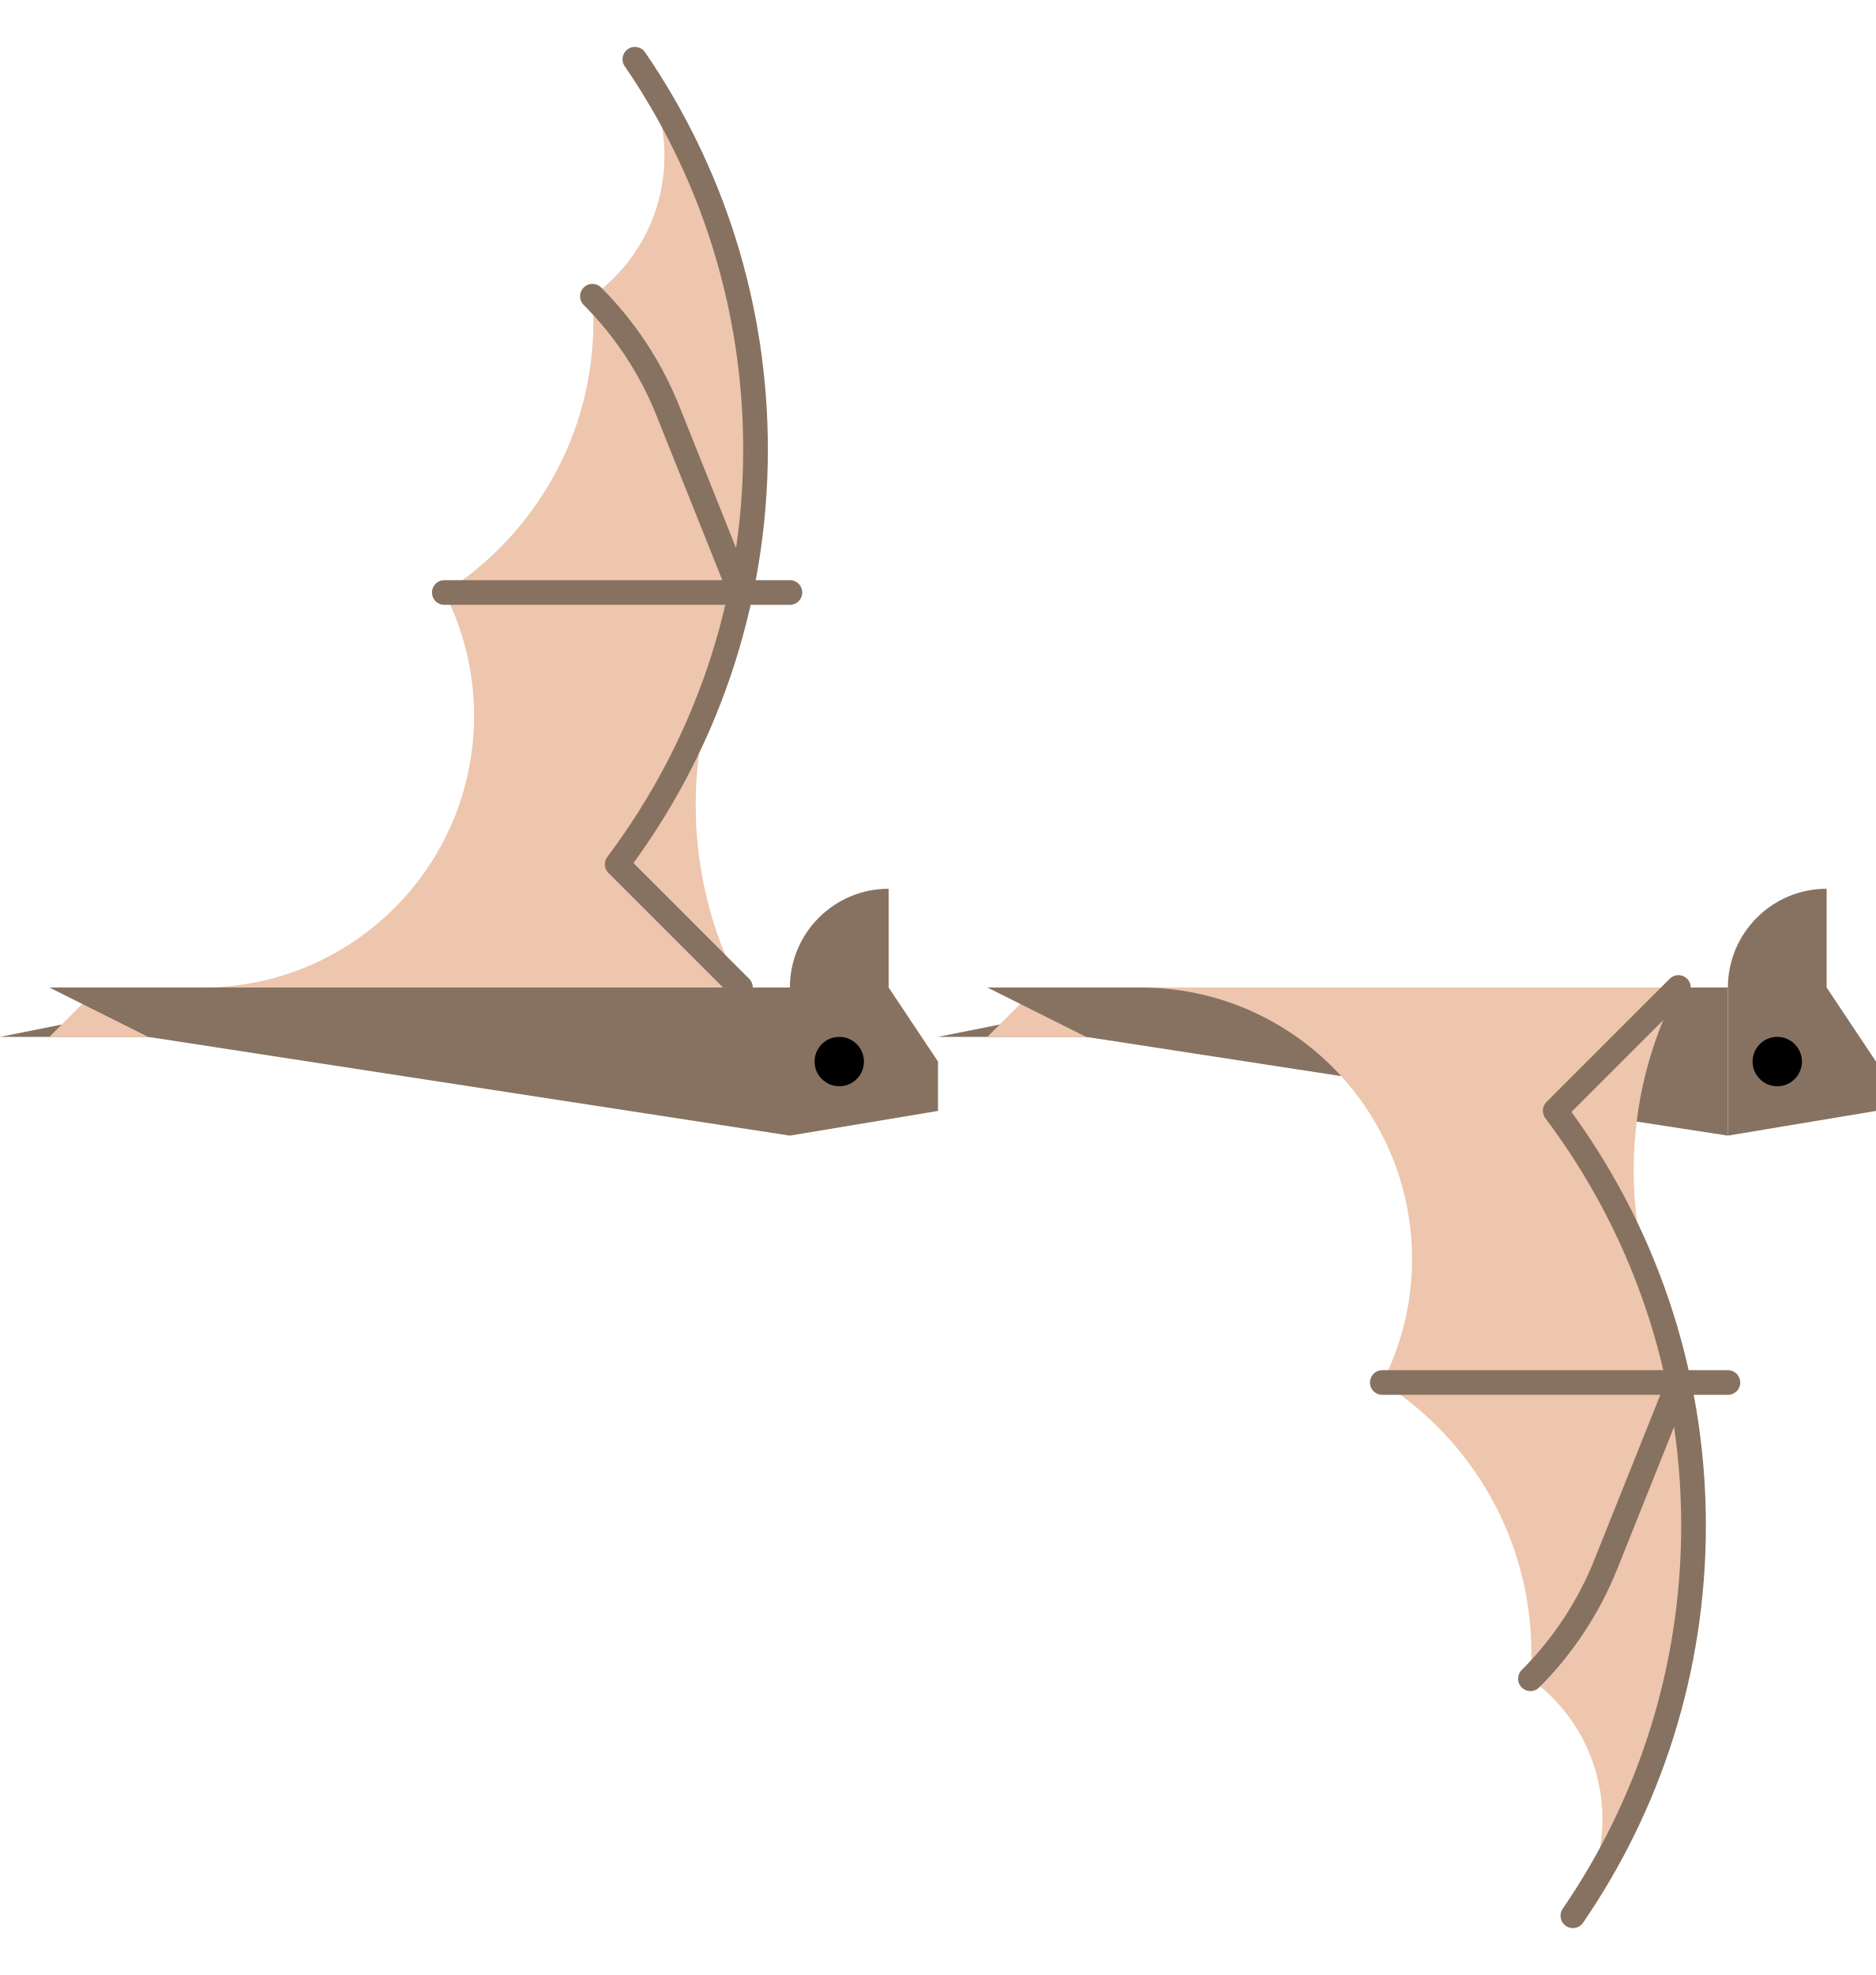
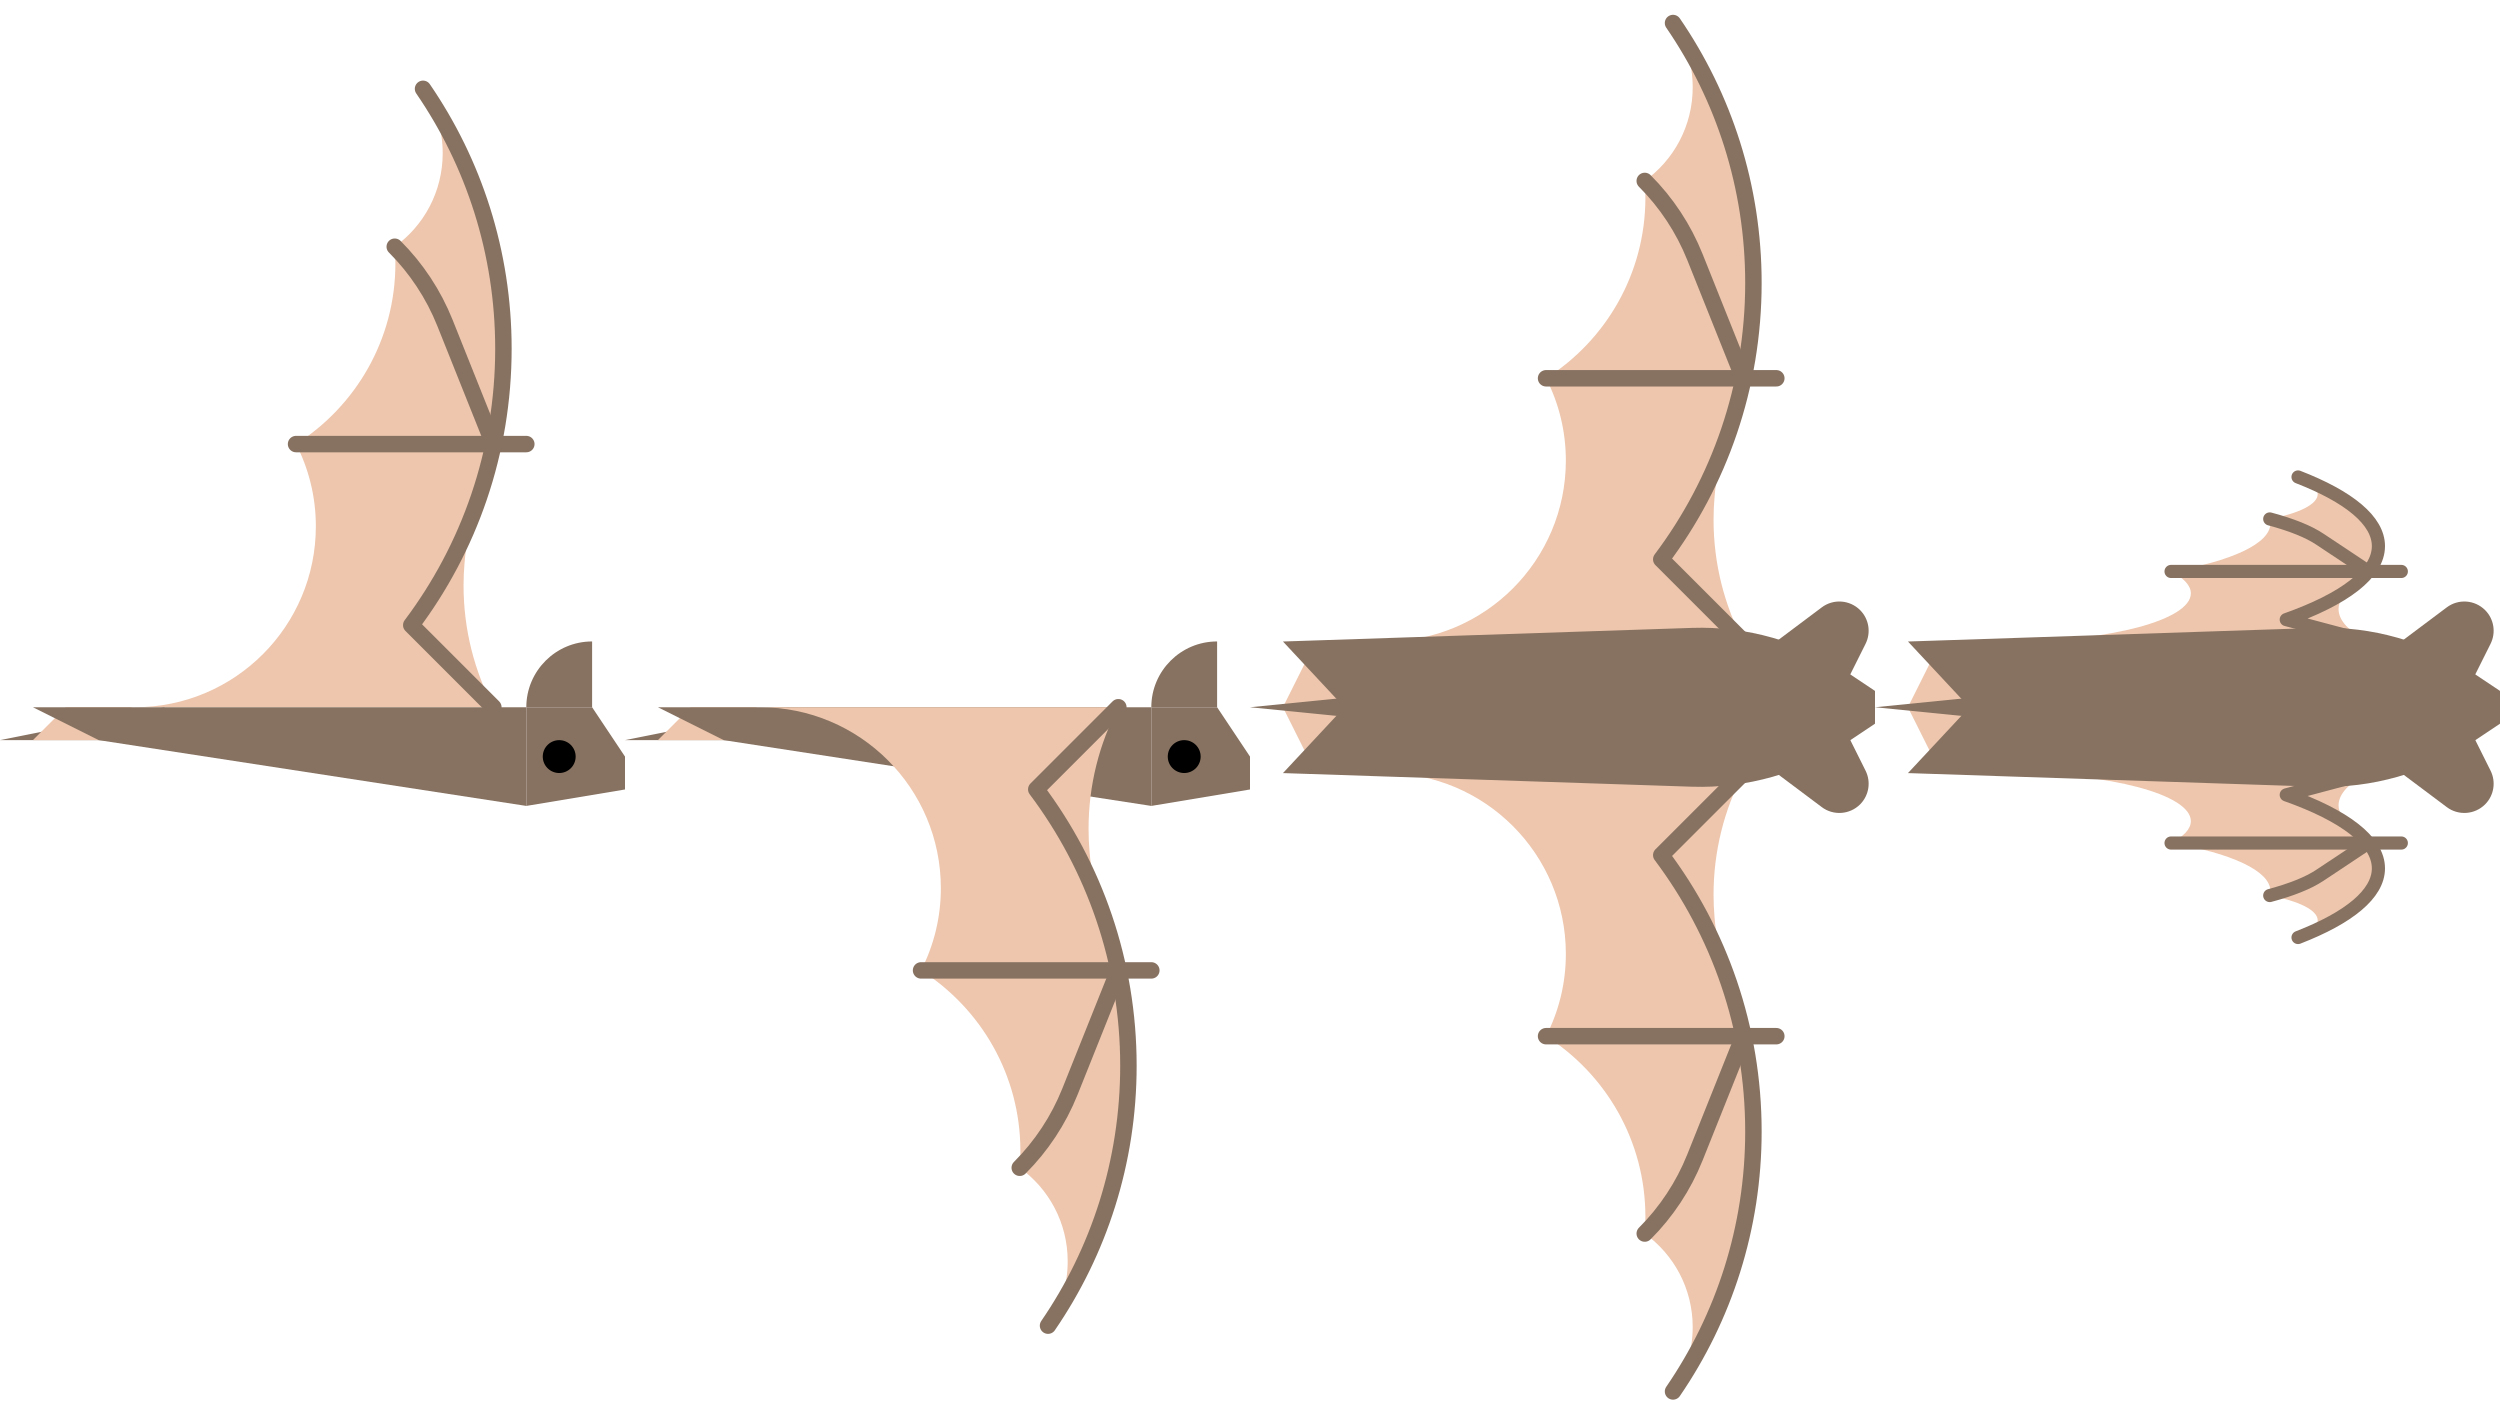
- <svg xmlns="http://www.w3.org/2000/svg" id="_레이어_2" data-name="레이어 2" viewBox="0 0 190 200">
+ <svg xmlns="http://www.w3.org/2000/svg" id="_레이어_2" data-name="레이어 2" viewBox="0 0 380 215">
  <defs>
    <style>
      .cls-1 {
        fill: #edc6ad;
      }

-       .cls-2, .cls-3, .cls-4 {
+       .cls-2, .cls-3, .cls-4, .cls-5, .cls-6 {
        fill: none;
      }

-       .cls-3 {
+       .cls-2, .cls-4, .cls-5, .cls-6 {
+         stroke: #877261;
+         stroke-linecap: round;
+       }
+ 
+       .cls-2, .cls-5 {
+         stroke-width: 2px;
+       }
+ 
+       .cls-2, .cls-6 {
+         stroke-miterlimit: 10;
+       }
+ 
+       .cls-4, .cls-5 {
        stroke-linejoin: round;
      }

-       .cls-3, .cls-4 {
-         stroke: #877261;
-         stroke-linecap: round;
+       .cls-4, .cls-6 {
        stroke-width: 2.5px;
      }

-       .cls-5 {
+       .cls-7 {
        fill: #877261;
-       }
- 
-       .cls-4 {
-         stroke-miterlimit: 10;
      }
    </style>
  </defs>
  <g id="_레이어_1-2" data-name="레이어 1">
    <g>
-       <polygon class="cls-5" points="0 105 25 100 25 105 0 105" />
-       <path class="cls-1" d="M70.46,81.5c0,6.67,1.64,12.97,4.53,18.5H20.51c15.18,0,27.5-12.31,27.5-27.5,0-4.5-1.08-8.75-3.01-12.5h.01c9.07-5.77,15.09-15.9,15.09-27.45,0-.85-.03-1.7-.09-2.54h-.01v-.02c4.42-3.17,7.29-8.35,7.29-14.21,0-3.62-1.1-6.99-2.99-9.78,7.71,11.24,12.22,24.85,12.22,39.51,0,7.64-1.22,14.99-3.49,21.87-.28.72-.53,1.46-.76,2.2-.01.02-.02.04-.02.05-.84,2.7-1.4,5.52-1.64,8.43-.1,1.13-.15,2.28-.15,3.44Z" />
-       <line class="cls-4" x1="45" y1="60" x2="80" y2="60" />
-       <path class="cls-4" d="M60,30h0c3.3,3.3,5.89,7.23,7.63,11.57l7.37,18.43" />
-       <path class="cls-3" d="M64.3,6c7.71,11.24,12.22,24.85,12.22,39.51,0,15.76-5.21,30.31-14.01,42.01l12.48,12.48" />
-       <polygon class="cls-5" points="90 100 90 100 95 107.5 95 112.5 80 115 80 100 90 100" />
-       <circle cx="85" cy="107.5" r="2.5" />
-       <path class="cls-5" d="M90,90h0v10h-10c0-5.52,4.48-10,10-10Z" />
-       <polygon class="cls-1" points="20 105 5 105 10 100 20 100 20 105" />
-       <polygon class="cls-5" points="5 100 80 100 80 115 15 105 5 100" />
-       <rect class="cls-2" width="95" height="200" />
+       <polygon class="cls-7" points="95 112.5 120 107.5 120 112.5 95 112.5" />
+       <polygon class="cls-7" points="185 107.5 185 107.5 190 115 190 120 175 122.5 175 107.5 185 107.5" />
+       <circle cx="180" cy="115" r="2.5" />
+       <polygon class="cls-1" points="115 112.5 100 112.5 105 107.5 115 107.5 115 112.5" />
+       <polygon class="cls-7" points="100 107.5 175 107.5 175 122.5 110 112.5 100 107.5" />
+       <path class="cls-7" d="M185,97.5h0v10h-10c0-5.52,4.48-10,10-10Z" />
+       <path class="cls-1" d="M165.46,126c0-6.67,1.64-12.97,4.53-18.5h-54.48c15.18,0,27.5,12.31,27.5,27.5,0,4.5-1.08,8.75-3.01,12.5h.01c9.07,5.77,15.09,15.9,15.09,27.45,0,.85-.03,1.7-.09,2.54h-.01v.02c4.42,3.17,7.29,8.35,7.29,14.21,0,3.62-1.1,6.99-2.99,9.78,7.71-11.24,12.22-24.85,12.22-39.51,0-7.64-1.22-14.99-3.49-21.87-.28-.72-.53-1.46-.76-2.2-.01-.02-.02-.04-.02-.05-.84-2.7-1.4-5.52-1.64-8.43-.1-1.13-.15-2.28-.15-3.44Z" />
+       <line class="cls-6" x1="140" y1="147.5" x2="175" y2="147.5" />
+       <path class="cls-6" d="M155,177.5h0c3.3-3.3,5.89-7.23,7.63-11.57l7.37-18.43" />
+       <path class="cls-4" d="M159.3,201.5c7.71-11.24,12.22-24.85,12.22-39.51,0-15.76-5.21-30.31-14.01-42.01l12.48-12.48" />
+       <rect class="cls-3" x="95" width="95" height="215" />
    </g>
    <g>
-       <polygon class="cls-5" points="95 105 120 100 120 105 95 105" />
-       <polygon class="cls-5" points="185 100 185 100 190 107.5 190 112.5 175 115 175 100 185 100" />
-       <circle cx="180" cy="107.5" r="2.5" />
-       <polygon class="cls-1" points="115 105 100 105 105 100 115 100 115 105" />
-       <polygon class="cls-5" points="100 100 175 100 175 115 110 105 100 100" />
-       <path class="cls-5" d="M185,90h0v10h-10c0-5.52,4.48-10,10-10Z" />
-       <path class="cls-1" d="M165.46,118.5c0-6.67,1.64-12.97,4.53-18.5h-54.48c15.18,0,27.5,12.31,27.5,27.5,0,4.5-1.08,8.75-3.01,12.5h.01c9.07,5.77,15.09,15.9,15.09,27.45,0,.85-.03,1.7-.09,2.54h-.01v.02c4.42,3.17,7.29,8.35,7.29,14.21,0,3.62-1.1,6.99-2.99,9.78,7.71-11.24,12.22-24.85,12.22-39.51,0-7.64-1.22-14.99-3.49-21.87-.28-.72-.53-1.46-.76-2.2-.01-.02-.02-.04-.02-.05-.84-2.7-1.4-5.52-1.64-8.43-.1-1.13-.15-2.28-.15-3.44Z" />
-       <line class="cls-4" x1="140" y1="140" x2="175" y2="140" />
-       <path class="cls-4" d="M155,170h0c3.3-3.3,5.89-7.23,7.63-11.57l7.37-18.43" />
-       <path class="cls-3" d="M159.3,194c7.71-11.24,12.22-24.85,12.22-39.51,0-15.76-5.21-30.31-14.01-42.01l12.48-12.48" />
-       <rect class="cls-2" x="95" width="95" height="200" />
+       <polygon class="cls-7" points="0 112.5 25 107.5 25 112.5 0 112.5" />
+       <path class="cls-1" d="M70.46,89c0,6.67,1.64,12.97,4.53,18.5H20.51c15.18,0,27.5-12.31,27.5-27.5,0-4.5-1.08-8.75-3.01-12.5h.01c9.07-5.77,15.09-15.9,15.09-27.45,0-.85-.03-1.7-.09-2.54h-.01v-.02c4.42-3.17,7.29-8.35,7.29-14.21,0-3.62-1.1-6.99-2.99-9.78,7.71,11.24,12.22,24.85,12.22,39.51,0,7.64-1.22,14.99-3.49,21.87-.28.72-.53,1.46-.76,2.2-.01.02-.02.04-.02.05-.84,2.7-1.4,5.52-1.64,8.43-.1,1.13-.15,2.28-.15,3.44Z" />
+       <line class="cls-6" x1="45" y1="67.5" x2="80" y2="67.5" />
+       <path class="cls-6" d="M60,37.5h0c3.3,3.3,5.89,7.23,7.63,11.57l7.37,18.43" />
+       <path class="cls-4" d="M64.3,13.5c7.71,11.24,12.22,24.85,12.22,39.51,0,15.76-5.21,30.31-14.01,42.01l12.48,12.48" />
+       <polygon class="cls-7" points="90 107.5 90 107.5 95 115 95 120 80 122.5 80 107.5 90 107.5" />
+       <circle cx="85" cy="115" r="2.5" />
+       <path class="cls-7" d="M90,97.5h0v10h-10c0-5.52,4.48-10,10-10Z" />
+       <polygon class="cls-1" points="20 112.5 5 112.5 10 107.5 20 107.5 20 112.5" />
+       <polygon class="cls-7" points="5 107.5 80 107.5 80 122.5 15 112.5 5 107.5" />
+       <rect class="cls-3" width="95" height="215" />
+     </g>
+     <g>
+       <path class="cls-1" d="M355.46,92.58c0,1.77,1.64,3.45,4.53,4.92h-54.48c15.18,0,27.5-3.27,27.5-7.31,0-1.2-1.08-2.33-3.01-3.32h.01c9.07-1.53,15.09-4.23,15.09-7.3,0-.23-.03-.45-.09-.68h-.01c4.42-.85,7.29-2.23,7.29-3.78,0-.96-1.1-1.86-2.99-2.6,7.71,2.99,12.22,6.61,12.22,10.51,0,2.03-1.22,3.99-3.49,5.82-.28.19-.53.39-.76.59-.01,0-.02.01-.02.01-.84.72-1.4,1.47-1.64,2.24-.1.3-.15.61-.15.91Z" />
+       <line class="cls-2" x1="330" y1="86.86" x2="365" y2="86.86" />
+       <path class="cls-2" d="M345,78.88h0c3.3.88,5.89,1.92,7.63,3.08l7.37,4.9" />
+       <path class="cls-5" d="M349.3,72.5c7.71,2.99,12.22,6.61,12.22,10.51,0,4.19-5.21,8.06-14.01,11.17l12.48,3.32" />
+       <path class="cls-1" d="M355.46,122.42c0-1.77,1.64-3.45,4.53-4.92h-54.48c15.18,0,27.5,3.27,27.5,7.31,0,1.2-1.08,2.33-3.01,3.32h.01c9.07,1.53,15.09,4.23,15.09,7.3,0,.23-.03.45-.09.68h-.01c4.42.85,7.29,2.23,7.29,3.78,0,.96-1.1,1.86-2.99,2.6,7.71-2.99,12.22-6.61,12.22-10.51,0-2.03-1.22-3.99-3.49-5.82-.28-.19-.53-.39-.76-.59-.01,0-.02-.01-.02-.01-.84-.72-1.4-1.47-1.64-2.24-.1-.3-.15-.61-.15-.91Z" />
+       <line class="cls-2" x1="330" y1="128.14" x2="365" y2="128.14" />
+       <path class="cls-2" d="M345,136.12h0c3.3-.88,5.89-1.92,7.63-3.08l7.37-4.9" />
+       <path class="cls-5" d="M349.3,142.5c7.71-2.99,12.22-6.61,12.22-10.51,0-4.19-5.21-8.06-14.01-11.17l12.48-3.32" />
+       <path class="cls-7" d="M365,97.5l6.91-5.18c1.77-1.33,4.25-1.15,5.82.41h0c1.36,1.36,1.69,3.43.83,5.14l-3.56,7.13-10-7.5Z" />
+       <path class="cls-7" d="M375,110l-10,7.5,6.91,5.18c1.77,1.33,4.25,1.15,5.82-.41h0c1.36-1.36,1.69-3.43.83-5.14l-3.56-7.13Z" />
+       <polygon class="cls-1" points="305 97.5 305 117.5 295 117.5 290 107.5 295 97.5 305 97.5" />
+       <path class="cls-7" d="M380,105v5l-4.31,2.88c-6.95,4.63-15.17,6.97-23.52,6.7l-62.16-2.07,9.33-10-9.33-10,62.16-2.07c8.35-.28,16.57,2.06,23.52,6.7l4.31,2.88Z" />
+       <rect class="cls-3" x="285" width="95" height="215" />
+       <polygon class="cls-7" points="285 107.5 310 105 310 110 285 107.5" />
+     </g>
+     <g>
+       <path class="cls-1" d="M260.46,79c0,6.67,1.64,12.97,4.53,18.5h-54.48c15.18,0,27.5-12.31,27.5-27.5,0-4.5-1.08-8.75-3.01-12.5h.01c9.07-5.77,15.09-15.9,15.09-27.45,0-.85-.03-1.7-.09-2.54h-.01v-.02c4.42-3.17,7.29-8.35,7.29-14.21,0-3.62-1.1-6.99-2.99-9.78,7.71,11.24,12.22,24.85,12.22,39.51,0,7.64-1.22,14.99-3.49,21.87-.28.72-.53,1.46-.76,2.2-.01.02-.02.04-.02.05-.84,2.7-1.4,5.52-1.64,8.43-.1,1.13-.15,2.28-.15,3.44Z" />
+       <line class="cls-6" x1="235" y1="57.5" x2="270" y2="57.5" />
+       <path class="cls-6" d="M250,27.5h0c3.3,3.3,5.89,7.23,7.63,11.57l7.37,18.43" />
+       <path class="cls-4" d="M254.3,3.5c7.71,11.24,12.22,24.85,12.22,39.51,0,15.76-5.21,30.31-14.01,42.01l12.48,12.48" />
+       <path class="cls-1" d="M260.46,136c0-6.67,1.64-12.97,4.53-18.5h-54.48c15.18,0,27.5,12.31,27.5,27.5,0,4.5-1.08,8.75-3.01,12.5h.01c9.07,5.77,15.09,15.9,15.09,27.45,0,.85-.03,1.7-.09,2.54h-.01v.02c4.42,3.17,7.29,8.35,7.29,14.21,0,3.62-1.1,6.99-2.99,9.78,7.71-11.24,12.22-24.85,12.22-39.51,0-7.64-1.22-14.99-3.49-21.87-.28-.72-.53-1.46-.76-2.2-.01-.02-.02-.04-.02-.05-.84-2.7-1.4-5.52-1.64-8.43-.1-1.13-.15-2.28-.15-3.44Z" />
+       <line class="cls-6" x1="235" y1="157.5" x2="270" y2="157.5" />
+       <path class="cls-6" d="M250,187.5h0c3.3-3.3,5.89-7.23,7.63-11.57l7.37-18.43" />
+       <path class="cls-4" d="M254.3,211.5c7.71-11.24,12.22-24.85,12.22-39.51,0-15.76-5.21-30.31-14.01-42.01l12.48-12.48" />
+       <path class="cls-7" d="M270,97.5l6.91-5.18c1.77-1.33,4.25-1.15,5.82.41h0c1.36,1.36,1.69,3.43.83,5.14l-3.56,7.13-10-7.5Z" />
+       <path class="cls-7" d="M280,110l-10,7.5,6.91,5.18c1.77,1.33,4.25,1.15,5.82-.41h0c1.36-1.36,1.69-3.43.83-5.14l-3.56-7.13Z" />
+       <polygon class="cls-1" points="210 97.5 210 117.5 200 117.5 195 107.5 200 97.5 210 97.5" />
+       <rect class="cls-3" x="190" width="95" height="215" />
+       <polygon class="cls-7" points="190 107.5 215 105 215 110 190 107.5" />
+       <path class="cls-7" d="M285,105v5l-4.31,2.88c-6.95,4.63-15.17,6.97-23.52,6.7l-62.16-2.07,9.33-10-9.33-10,62.16-2.07c8.35-.28,16.57,2.06,23.52,6.7l4.31,2.88Z" />
    </g>
  </g>
</svg>
